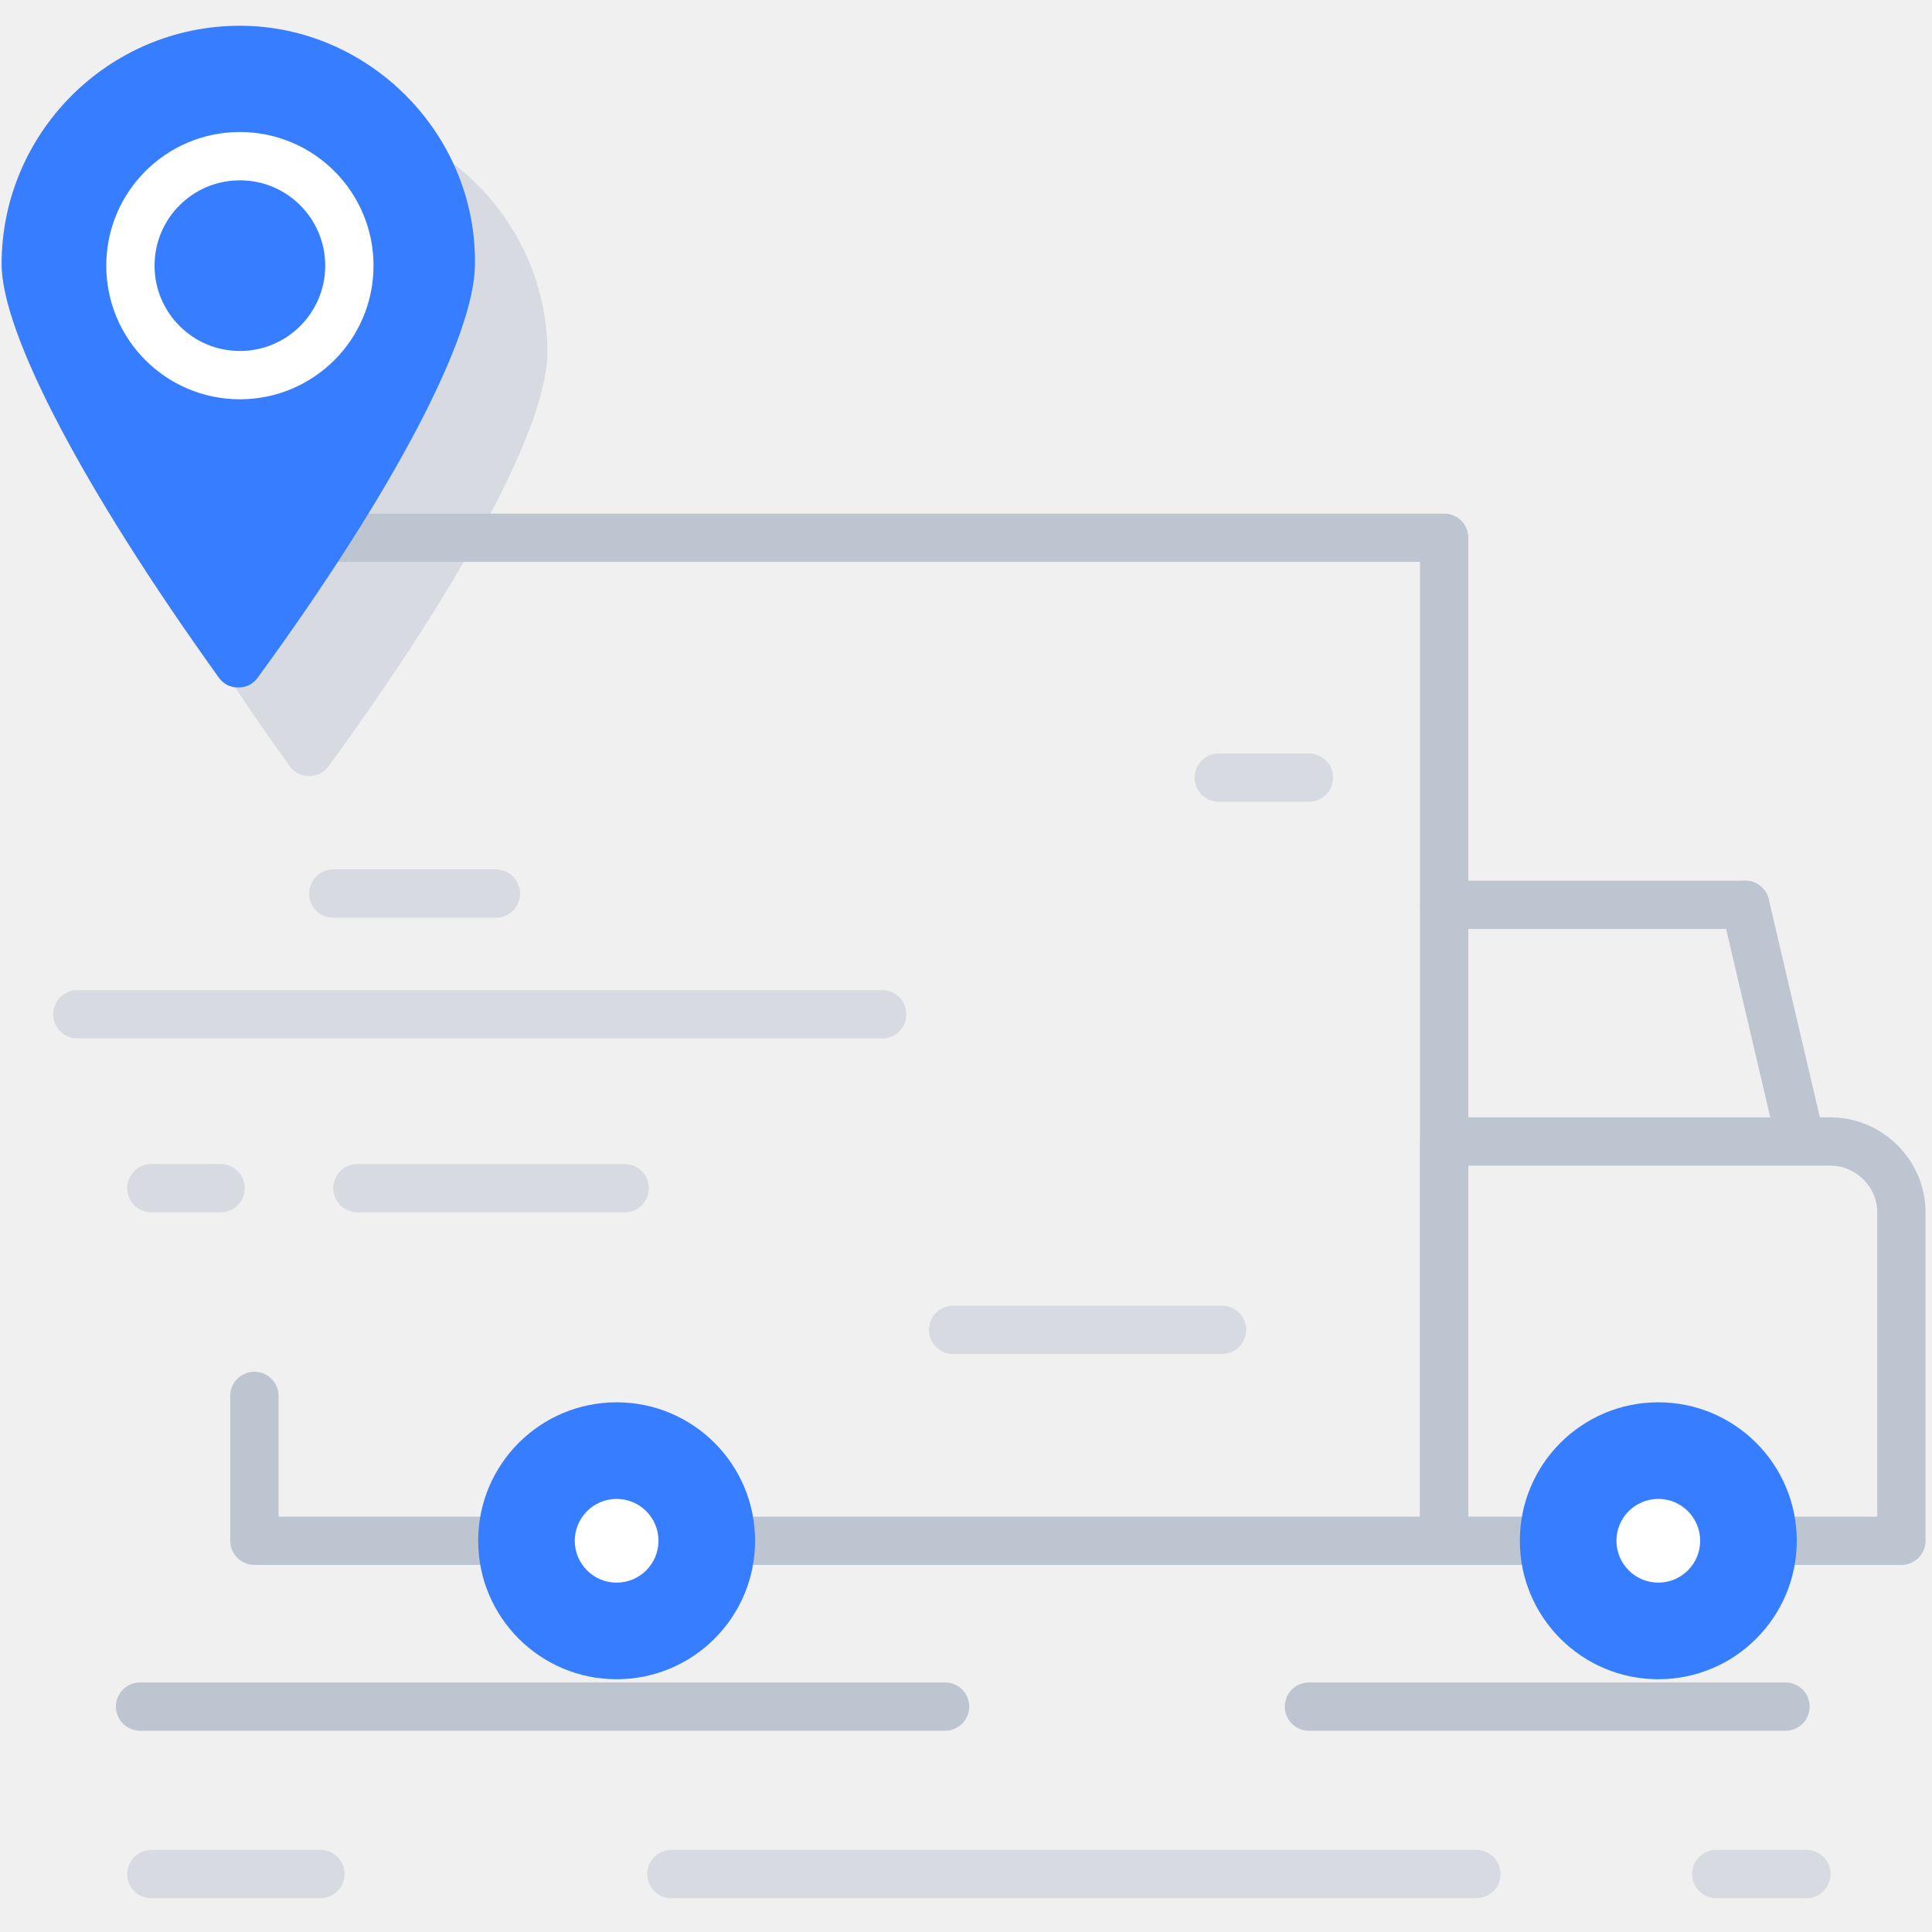
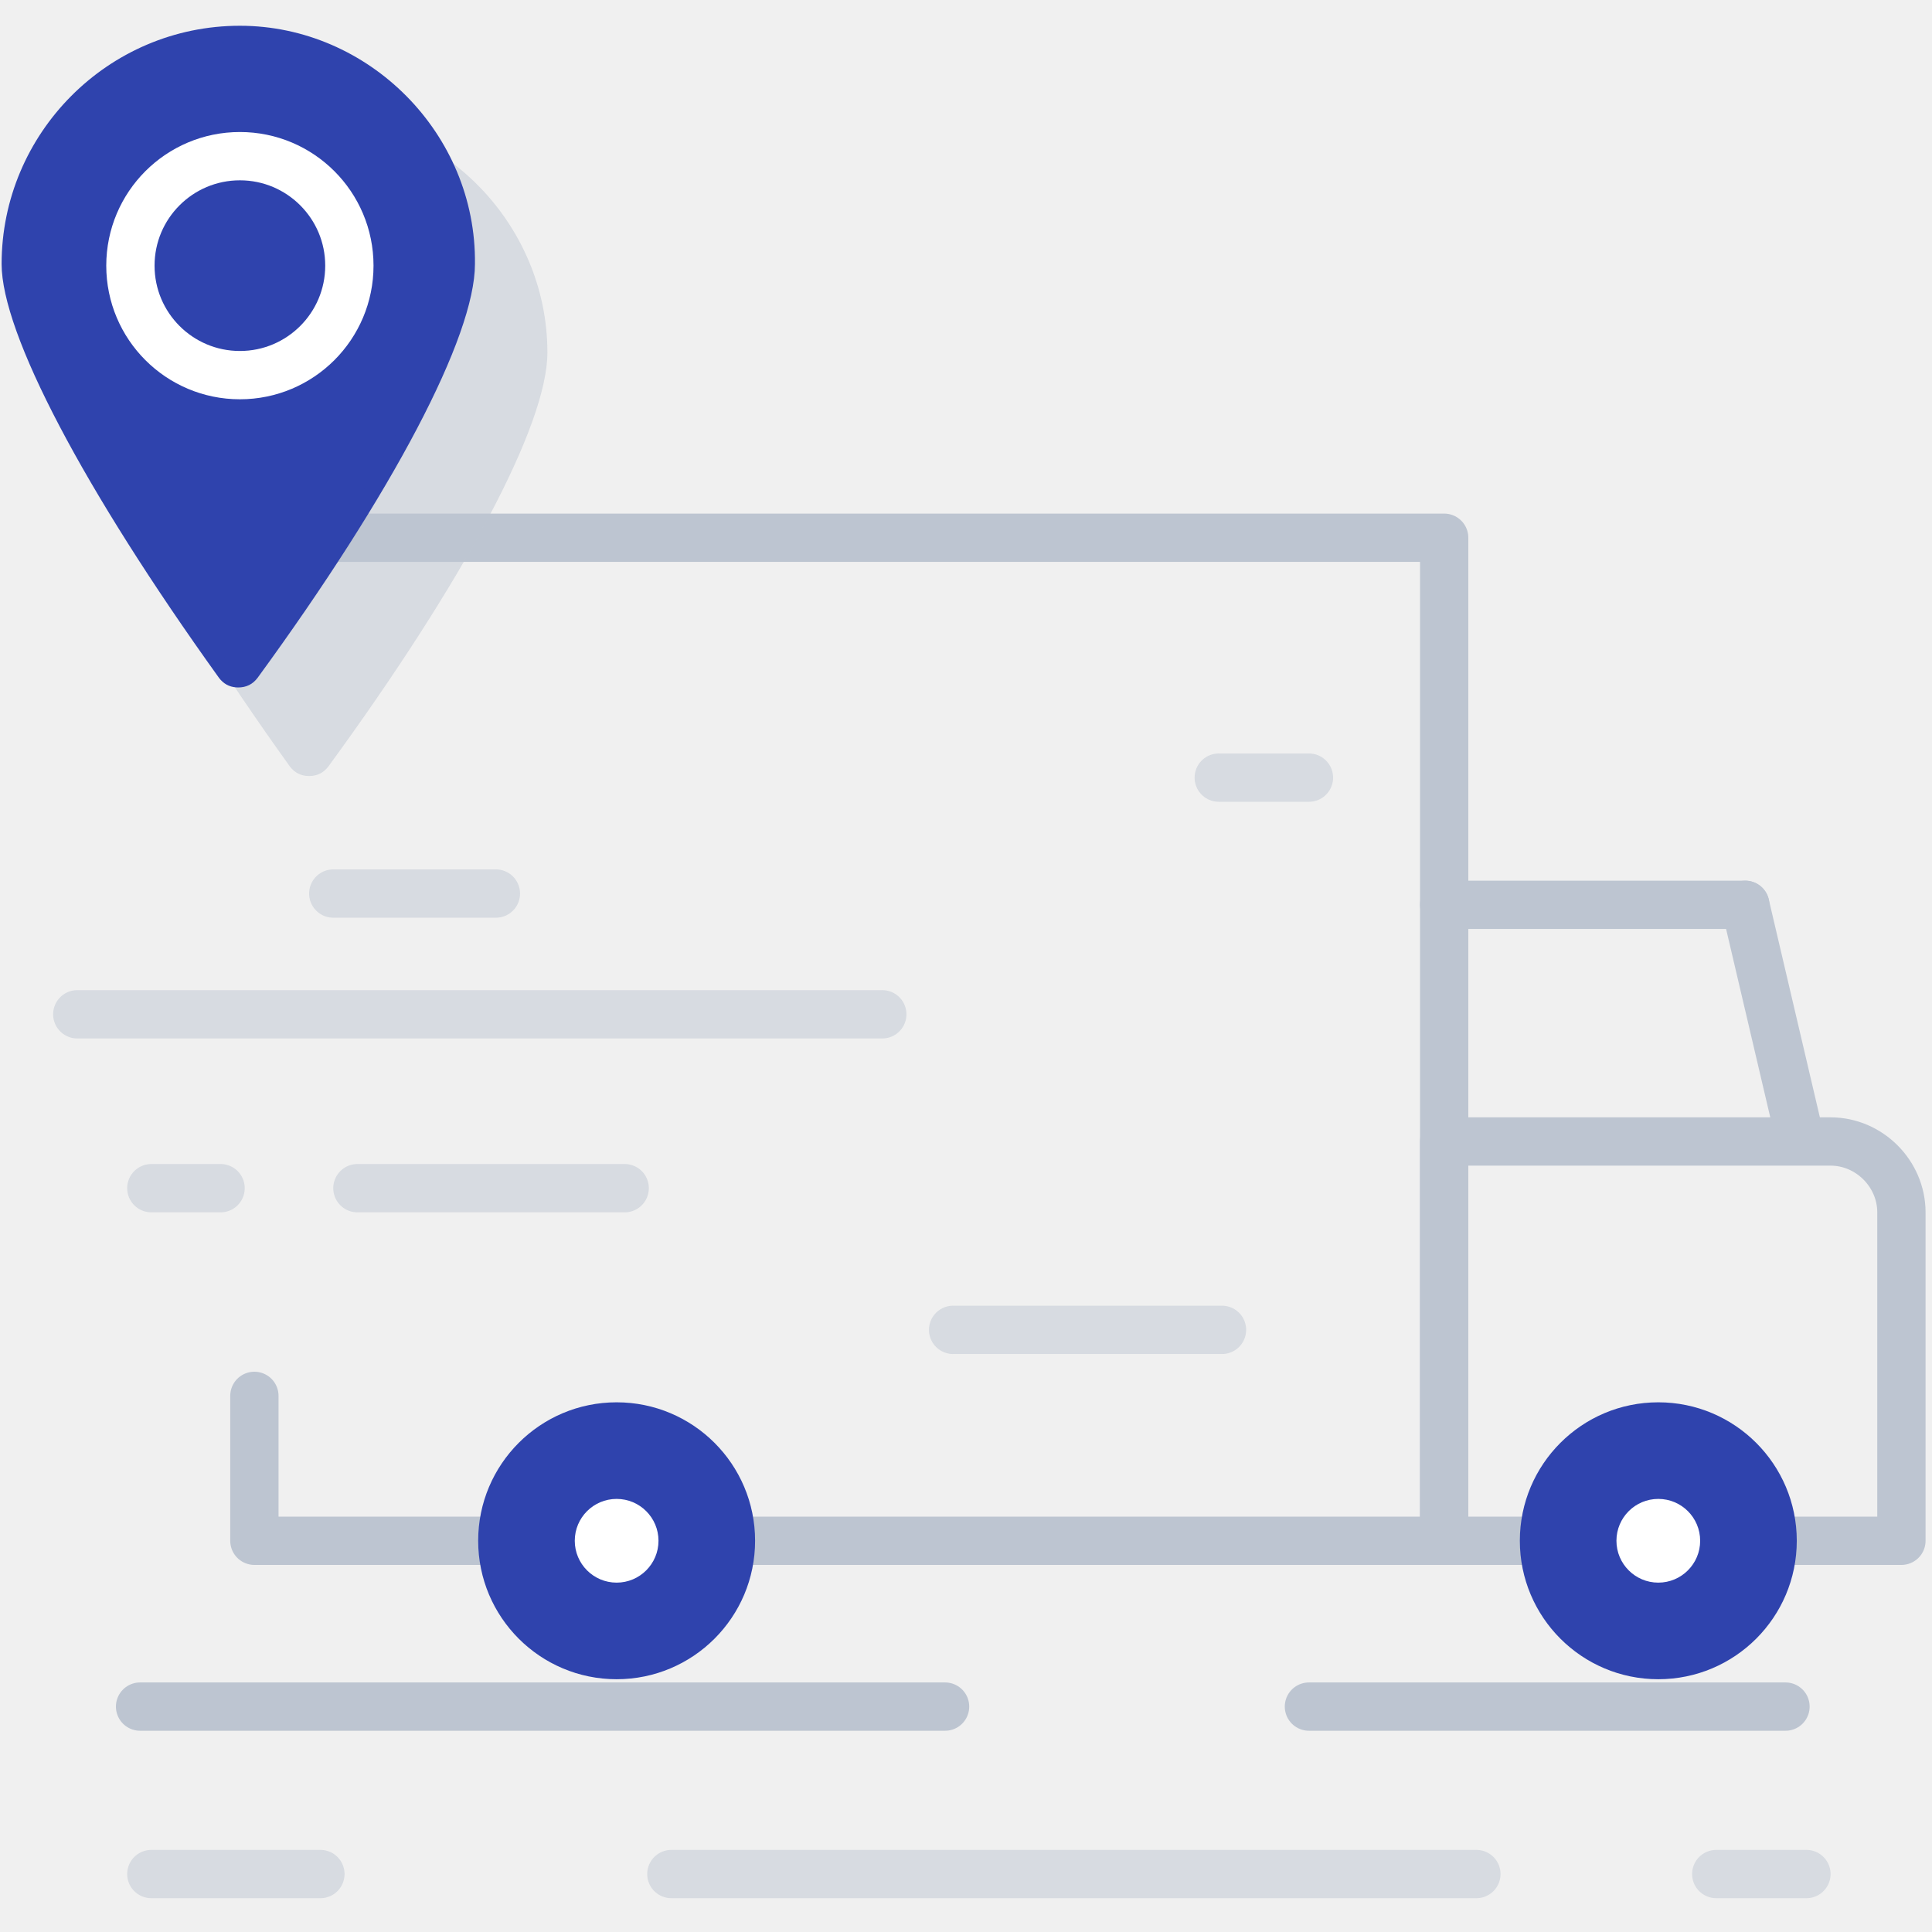
- <svg xmlns="http://www.w3.org/2000/svg" x="0px" y="0px" viewBox="0 0 120 120" style="enable-background:new 0 0 120 120;" xml:space="preserve" class="injected-svg js-svg-injector" data-parent="#featuresSVG">
-   <style type="text/css">
-   .icon-65-0{fill:none;stroke:#BDC5D1;}
-   .icon-65-1{fill:#377DFF;}
-   .icon-65-2{fill:#FFFFFF;}
-   .icon-65-3{fill:#BDC5D1;}
-   .icon-65-4{fill:none;stroke:#FFFFFF;}
- </style>
-   <line class="icon-65-0 fill-none stroke-gray-400" stroke-width="3" stroke-linecap="round" stroke-linejoin="round" stroke-miterlimit="10" x1="110.9" y1="106" x2="81.3" y2="106" />
-   <line class="icon-65-0 fill-none stroke-gray-400" stroke-width="3" stroke-linecap="round" stroke-linejoin="round" stroke-miterlimit="10" x1="58.7" y1="106" x2="8.7" y2="106" />
-   <line class="icon-65-0 fill-none stroke-gray-400" opacity=".5" stroke-width="3" stroke-linecap="round" stroke-linejoin="round" stroke-miterlimit="10" x1="91.7" y1="116.4" x2="41.7" y2="116.4" />
-   <line class="icon-65-0 fill-none stroke-gray-400" opacity=".5" stroke-width="3" stroke-linecap="round" stroke-linejoin="round" stroke-miterlimit="10" x1="54.8" y1="63" x2="4.8" y2="63" />
-   <line class="icon-65-0 fill-none stroke-gray-400" opacity=".5" stroke-width="3" stroke-linecap="round" stroke-linejoin="round" stroke-miterlimit="10" x1="38.8" y1="73.8" x2="22.2" y2="73.8" />
-   <line class="icon-65-0 fill-none stroke-gray-400" opacity=".5" stroke-width="3" stroke-linecap="round" stroke-linejoin="round" stroke-miterlimit="10" x1="75.9" y1="82.6" x2="59.2" y2="82.6" />
-   <line class="icon-65-0 fill-none stroke-gray-400" opacity=".5" stroke-width="3" stroke-linecap="round" stroke-linejoin="round" stroke-miterlimit="10" x1="13.7" y1="73.8" x2="9.4" y2="73.8" />
-   <line class="icon-65-0 fill-none stroke-gray-400" opacity=".5" stroke-width="3" stroke-linecap="round" stroke-linejoin="round" stroke-miterlimit="10" x1="30.8" y1="55.5" x2="20.7" y2="55.5" />
-   <line class="icon-65-0 fill-none stroke-gray-400" opacity=".5" stroke-width="3" stroke-linecap="round" stroke-linejoin="round" stroke-miterlimit="10" x1="112.2" y1="116.4" x2="106.6" y2="116.4" />
-   <line class="icon-65-0 fill-none stroke-gray-400" opacity=".5" stroke-width="3" stroke-linecap="round" stroke-linejoin="round" stroke-miterlimit="10" x1="19.9" y1="116.4" x2="9.4" y2="116.4" />
-   <line class="icon-65-0 fill-none stroke-gray-400" opacity=".5" stroke-width="3" stroke-linecap="round" stroke-linejoin="round" stroke-miterlimit="10" x1="81.3" y1="48.3" x2="75.7" y2="48.3" />
-   <path class="icon-65-0 fill-none stroke-gray-400" stroke-width="3" stroke-linecap="round" stroke-linejoin="round" stroke-miterlimit="10" d="M118.1,95.7H89.7V70.9h24c2.4,0,4.4,2,4.4,4.4V95.7z" />
-   <line class="icon-65-0 fill-none stroke-gray-400" stroke-width="3" stroke-linecap="round" stroke-linejoin="round" stroke-miterlimit="10" x1="108.4" y1="56.2" x2="111.8" y2="70.7" />
-   <polyline class="icon-65-0 fill-none stroke-gray-400" stroke-width="3" stroke-linecap="round" stroke-linejoin="round" stroke-miterlimit="10" points="15.8,39.1 15.8,33.4 89.7,33.4 89.7,95.7 15.8,95.7 15.8,86.7 " />
-   <circle class="icon-65-1 fill-primary" cx="103" cy="95.7" r="8.6" />
-   <circle class="icon-65-2 fill-white" cx="103" cy="95.7" r="2.6" />
-   <circle class="icon-65-1 fill-primary" cx="38.3" cy="95.7" r="8.6" />
-   <circle class="icon-65-2 fill-white" cx="38.3" cy="95.7" r="2.6" />
-   <path class="icon-65-3 fill-gray-400" opacity=".5" d="M19.2,7.1C11,7.1,4.5,13.8,4.5,21.9c0,4.3,5.1,14,13.5,25.7c0.3,0.4,0.7,0.6,1.2,0.6s0.9-0.2,1.2-0.6  C28.8,36.1,34,26.4,34,21.9C34,13.8,27.3,7.1,19.2,7.1z" />
-   <path class="icon-65-1 fill-primary" d="M14.9,1.6C6.7,1.6,0.1,8.3,0.1,16.4c0,4.3,5.1,14,13.5,25.7c0.3,0.4,0.7,0.6,1.2,0.6c0.5,0,0.9-0.2,1.2-0.6  c8.4-11.5,13.5-21.2,13.5-25.7C29.6,8.3,22.9,1.6,14.9,1.6z" />
-   <circle class="icon-65-4 fill-none stroke-white" stroke-width="3" stroke-linecap="round" stroke-linejoin="round" stroke-miterlimit="10" cx="14.9" cy="16.5" r="6.8" />
-   <line class="icon-65-0 fill-none stroke-gray-400" stroke-width="3" stroke-linecap="round" stroke-linejoin="round" stroke-miterlimit="10" x1="108.4" y1="56.2" x2="89.7" y2="56.2" />
+ <svg xmlns="http://www.w3.org/2000/svg" width="120" height="120" viewBox="0 0 120 120" fill="none">
+   <path d="M110.9 106H81.3" stroke="#BDC5D1" stroke-width="3" stroke-miterlimit="10" stroke-linecap="round" stroke-linejoin="round" />
+   <path d="M58.7 106H8.7" stroke="#BDC5D1" stroke-width="3" stroke-miterlimit="10" stroke-linecap="round" stroke-linejoin="round" />
+   <path opacity="0.5" d="M91.7 116.4H41.7" stroke="#BDC5D1" stroke-width="3" stroke-miterlimit="10" stroke-linecap="round" stroke-linejoin="round" />
+   <path opacity="0.5" d="M54.8 63H4.8" stroke="#BDC5D1" stroke-width="3" stroke-miterlimit="10" stroke-linecap="round" stroke-linejoin="round" />
+   <path opacity="0.5" d="M38.8 73.8H22.2" stroke="#BDC5D1" stroke-width="3" stroke-miterlimit="10" stroke-linecap="round" stroke-linejoin="round" />
+   <path opacity="0.5" d="M75.9 82.6H59.2" stroke="#BDC5D1" stroke-width="3" stroke-miterlimit="10" stroke-linecap="round" stroke-linejoin="round" />
+   <path opacity="0.5" d="M13.7 73.8H9.4" stroke="#BDC5D1" stroke-width="3" stroke-miterlimit="10" stroke-linecap="round" stroke-linejoin="round" />
+   <path opacity="0.5" d="M30.8 55.5H20.7" stroke="#BDC5D1" stroke-width="3" stroke-miterlimit="10" stroke-linecap="round" stroke-linejoin="round" />
+   <path opacity="0.5" d="M112.2 116.4H106.6" stroke="#BDC5D1" stroke-width="3" stroke-miterlimit="10" stroke-linecap="round" stroke-linejoin="round" />
+   <path opacity="0.5" d="M19.9 116.4H9.4" stroke="#BDC5D1" stroke-width="3" stroke-miterlimit="10" stroke-linecap="round" stroke-linejoin="round" />
+   <path opacity="0.5" d="M81.3 48.3H75.7" stroke="#BDC5D1" stroke-width="3" stroke-miterlimit="10" stroke-linecap="round" stroke-linejoin="round" />
+   <path d="M118.1 95.7H89.7V70.9H113.7C116.1 70.9 118.1 72.9 118.1 75.3V95.7Z" stroke="#BDC5D1" stroke-width="3" stroke-miterlimit="10" stroke-linecap="round" stroke-linejoin="round" />
+   <path d="M108.4 56.2L111.8 70.7" stroke="#BDC5D1" stroke-width="3" stroke-miterlimit="10" stroke-linecap="round" stroke-linejoin="round" />
+   <path d="M15.8 39.1V33.4H89.7V95.7H15.8V86.7" stroke="#BDC5D1" stroke-width="3" stroke-miterlimit="10" stroke-linecap="round" stroke-linejoin="round" />
+   <path d="M103 87.6C107.473 87.6 111.1 91.226 111.101 95.699C111.101 100.173 107.474 103.8 103 103.8C98.527 103.8 94.9 100.173 94.9 95.699C94.901 91.226 98.527 87.6 103 87.6Z" fill="#2F43AD" stroke="#2F43AD" />
+   <path d="M103 98.3C104.436 98.3 105.6 97.135 105.6 95.7C105.6 94.264 104.436 93.1 103 93.1C101.564 93.1 100.4 94.264 100.4 95.7C100.4 97.135 101.564 98.3 103 98.3Z" fill="white" />
+   <path d="M38.3 87.6C42.773 87.6 46.4 91.226 46.4 95.699C46.4 100.173 42.773 103.8 38.3 103.8C33.827 103.8 30.2 100.173 30.2 95.699C30.2 91.226 33.827 87.6 38.3 87.6Z" fill="#2F43AD" stroke="#2F43AD" />
+   <path d="M38.3 98.3C39.736 98.3 40.9 97.135 40.9 95.7C40.9 94.264 39.736 93.1 38.3 93.1C36.864 93.1 35.7 94.264 35.7 95.7C35.7 97.135 36.864 98.3 38.3 98.3Z" fill="white" />
+   <path opacity="0.5" d="M19.2 7.1C11 7.1 4.5 13.8 4.5 21.9C4.5 26.2 9.6 35.9 18 47.6C18.3 48 18.7 48.2 19.2 48.2C19.7 48.2 20.1 48 20.4 47.6C28.8 36.1 34 26.4 34 21.9C34 13.8 27.3 7.1 19.2 7.1Z" fill="#BDC5D1" />
+   <path d="M14.899 2.1C22.622 2.1 29.096 8.574 29 16.394V16.399C29 17.442 28.702 18.83 28.101 20.529C27.502 22.222 26.612 24.193 25.457 26.392C23.147 30.788 19.788 36.065 15.6 41.8C15.394 42.074 15.142 42.199 14.8 42.199C14.5 42.199 14.27 42.103 14.079 41.895L14 41.8C9.812 35.965 6.453 30.639 4.143 26.242C2.987 24.043 2.097 22.083 1.498 20.415C0.896 18.739 0.6 17.389 0.6 16.399C0.6 8.574 6.978 2.1 14.899 2.1Z" fill="#2F43AD" stroke="#2F43AD" />
+   <path d="M14.9 23.3C18.655 23.3 21.7 20.256 21.7 16.5C21.7 12.745 18.655 9.7 14.9 9.7C11.144 9.7 8.1 12.745 8.1 16.5C8.1 20.256 11.144 23.3 14.9 23.3Z" stroke="white" stroke-width="3" stroke-miterlimit="10" stroke-linecap="round" stroke-linejoin="round" />
+   <path d="M108.4 56.2H89.7" stroke="#BDC5D1" stroke-width="3" stroke-miterlimit="10" stroke-linecap="round" stroke-linejoin="round" />
</svg>
